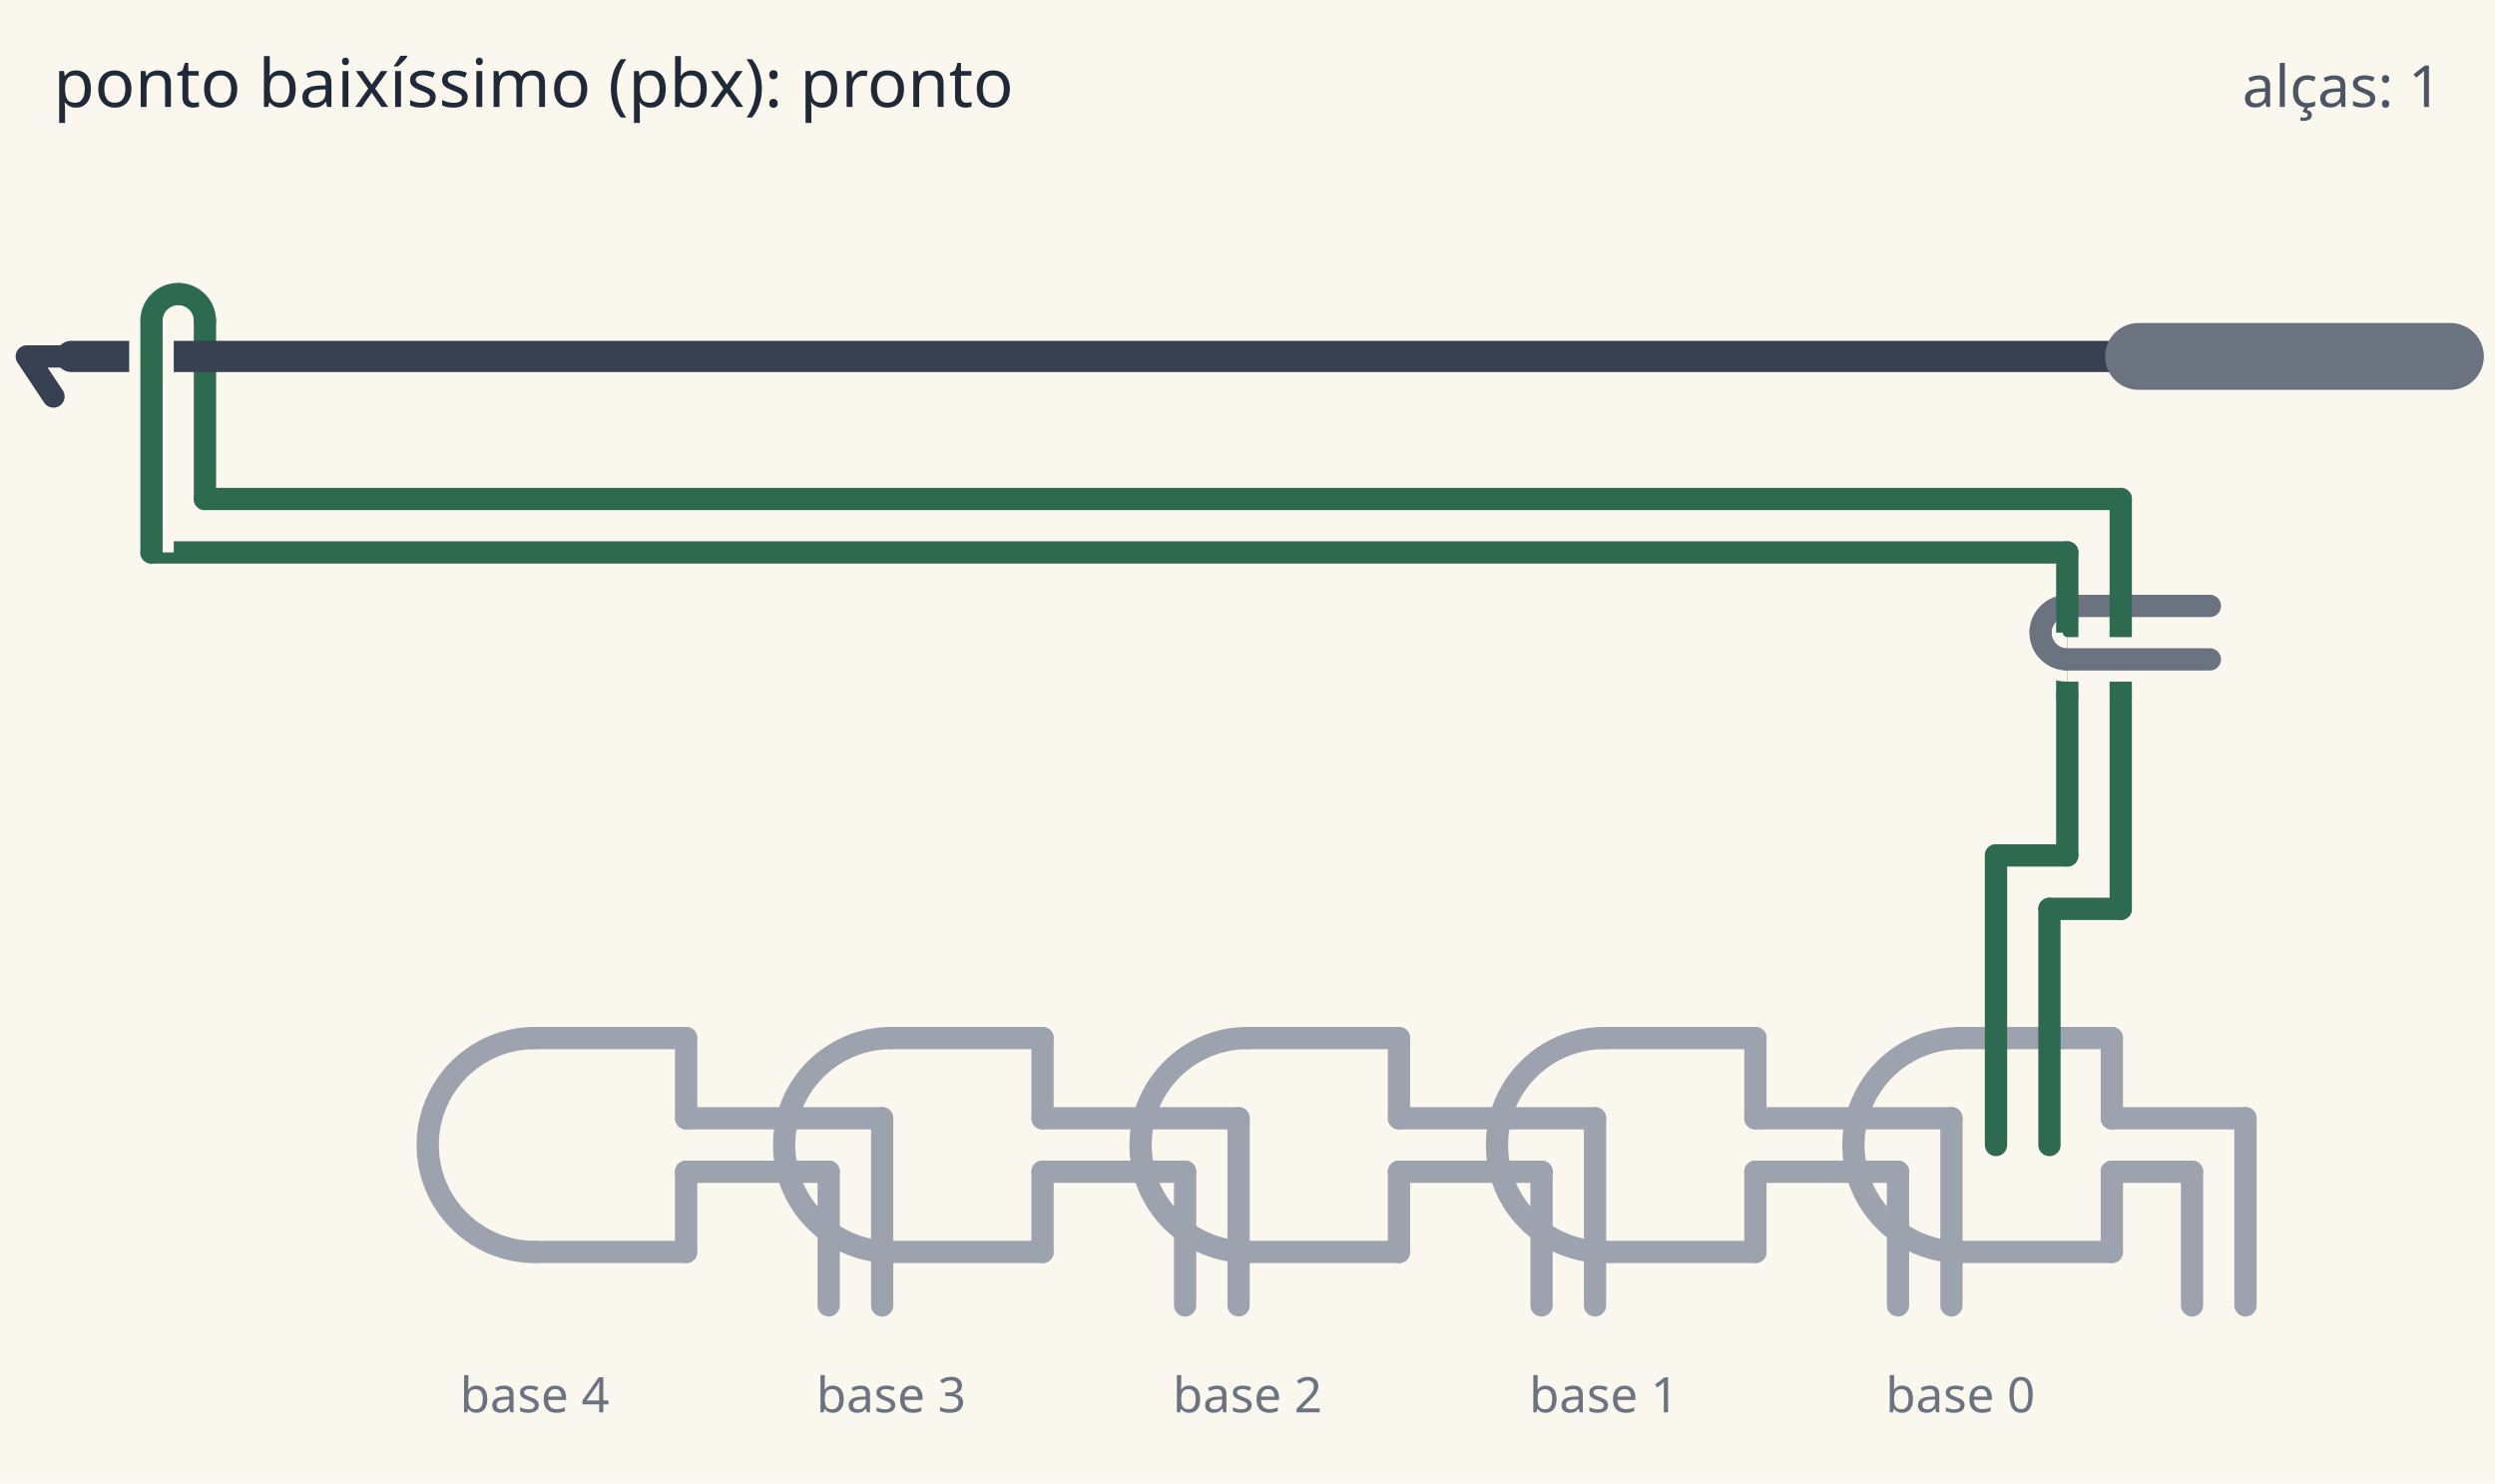
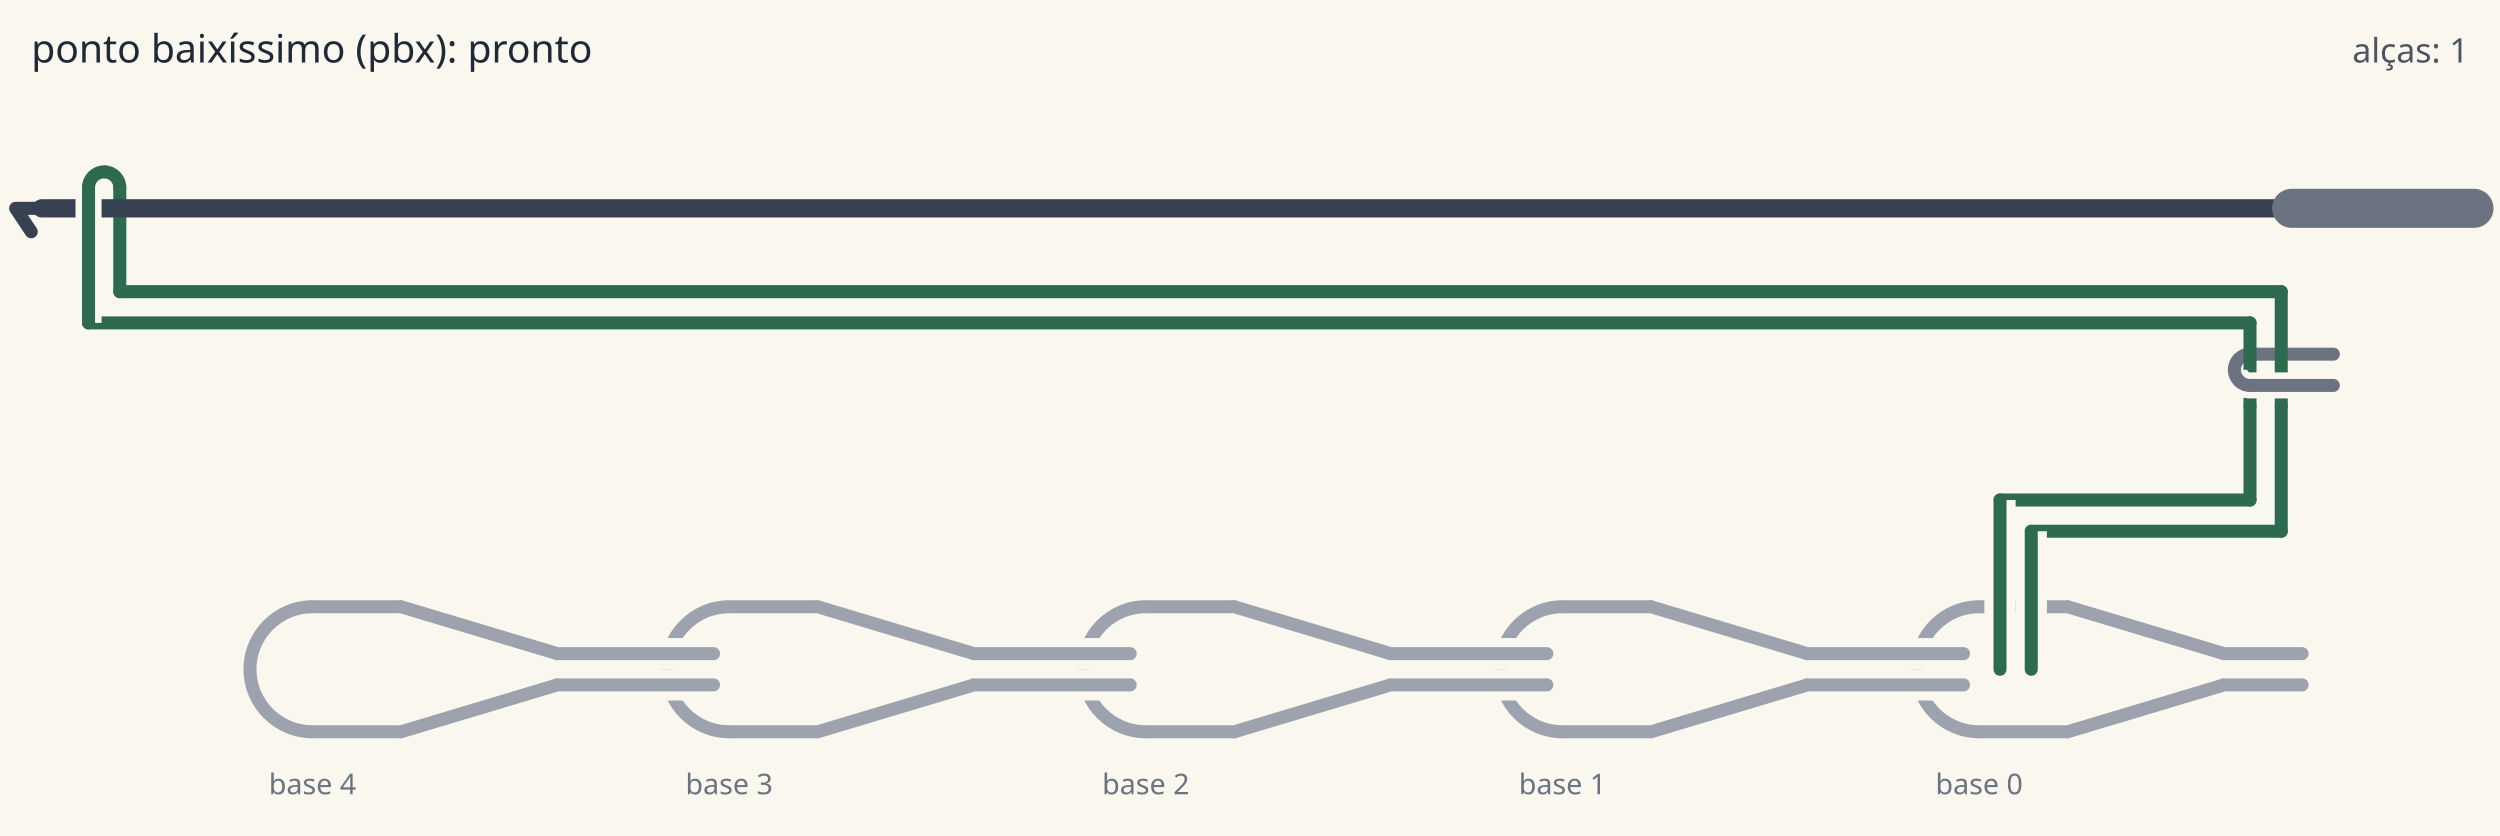
- <svg xmlns="http://www.w3.org/2000/svg" viewBox="0 0 560.0 333.0" width="560.0" height="333.0" font-family="sans-serif">
+ <svg xmlns="http://www.w3.org/2000/svg" viewBox="0 0 960.0 321.0" width="960.0" height="321.0" font-family="sans-serif">
  <rect width="100%" height="100%" fill="#faf7ef" />
  <text x="12" y="24" font-size="15" fill="#1f2937">ponto baixíssimo (pbx): pronto</text>
-   <text x="548.0" y="24" font-size="13" text-anchor="end" fill="#4b5563">alças: 1</text>
-   <text x="440.0" y="317.0" font-size="11" text-anchor="middle" fill="#6b7280">base 0</text>
-   <text x="360.0" y="317.0" font-size="11" text-anchor="middle" fill="#6b7280">base 1</text>
-   <text x="280.0" y="317.0" font-size="11" text-anchor="middle" fill="#6b7280">base 2</text>
-   <text x="200.0" y="317.0" font-size="11" text-anchor="middle" fill="#6b7280">base 3</text>
-   <text x="120.0" y="317.0" font-size="11" text-anchor="middle" fill="#6b7280">base 4</text>
-   <path data-bend="0" data-side="back" d="M 464.0 136.0 A 6 6 0 0 0 458.0 142.0" fill="none" stroke="#6b7280" stroke-width="5" stroke-linecap="round" />
-   <line data-pair="0" data-side="back" data-seg="0" data-loop="0" data-kind="initial" data-on-hook="0" data-part="back" data-cx="464.0" data-cy="142.0" data-hx="477.0" data-hw="19.0" x1="464.0" y1="136.0" x2="496.0" y2="136.0" stroke="#6b7280" stroke-width="5" stroke-linecap="round" />
+   <text x="948.0" y="24" font-size="13" text-anchor="end" fill="#4b5563">alças: 1</text>
+   <text x="760.0" y="305.0" font-size="11" text-anchor="middle" fill="#6b7280">base 0</text>
+   <text x="600.0" y="305.0" font-size="11" text-anchor="middle" fill="#6b7280">base 1</text>
+   <text x="440.0" y="305.0" font-size="11" text-anchor="middle" fill="#6b7280">base 2</text>
+   <text x="280.0" y="305.0" font-size="11" text-anchor="middle" fill="#6b7280">base 3</text>
+   <text x="120.0" y="305.0" font-size="11" text-anchor="middle" fill="#6b7280">base 4</text>
+   <path data-bend="0" data-side="back" d="M 864.0 136.0 A 6 6 0 0 0 858.0 142.0" fill="none" stroke="#6b7280" stroke-width="5" stroke-linecap="round" />
+   <line data-pair="0" data-side="back" data-seg="0" data-loop="0" data-kind="initial" data-on-hook="0" data-part="back" data-cx="864.0" data-cy="142.0" data-hx="877.0" data-hw="19.0" x1="864.0" y1="136.0" x2="896.0" y2="136.0" stroke="#6b7280" stroke-width="5" stroke-linecap="round" />
  <path data-bend="1" data-side="back" d="M 46.0 72 A 6 6 0 0 0 40.0 66" fill="none" stroke="#2d6a4f" stroke-width="5" stroke-linecap="round" />
  <line data-pair="1" data-side="back" data-seg="0" data-strand="1" data-draw="1" data-loop="1" data-kind="pulled" data-on-hook="1" data-part="back" data-cx="40.0" data-cy="80" x1="46.0" y1="72.0" x2="46.0" y2="112.0" stroke="#2d6a4f" stroke-width="5" stroke-linecap="round" />
-   <line data-hook="1" x1="544.0" y1="80" x2="16.0" y2="80" stroke="#374151" stroke-width="7" stroke-linecap="round" />
-   <line data-hook-handle="1" x1="550.0" y1="80" x2="480.0" y2="80" stroke="#6b7280" stroke-width="15" stroke-linecap="round" />
+   <line data-hook="1" x1="944.0" y1="80" x2="16.0" y2="80" stroke="#374151" stroke-width="7" stroke-linecap="round" />
+   <line data-hook-handle="1" x1="950.0" y1="80" x2="880.0" y2="80" stroke="#6b7280" stroke-width="15" stroke-linecap="round" />
  <path data-hook-tip="1" d="M 18.0 80 L 6.0 80 L 12.0 89" fill="none" stroke="#374151" stroke-width="5" stroke-linecap="round" stroke-linejoin="round" />
-   <path data-base-top="0" data-cx="440.0" data-cy="257.0" data-hx="445.0" data-hw="21.0" d="M 440.0 233.0 A 24 24 0 0 0 440.0 281.0" fill="none" stroke="#9ca3af" stroke-width="5" stroke-linecap="round" />
-   <path data-base-top="1" data-cx="360.0" data-cy="257.0" data-hx="365.0" data-hw="21.0" d="M 360.0 233.0 A 24 24 0 0 0 360.0 281.0" fill="none" stroke="#9ca3af" stroke-width="5" stroke-linecap="round" />
-   <path data-base-top="2" data-cx="280.0" data-cy="257.0" data-hx="285.0" data-hw="21.0" d="M 280.0 233.0 A 24 24 0 0 0 280.0 281.0" fill="none" stroke="#9ca3af" stroke-width="5" stroke-linecap="round" />
-   <path data-base-top="3" data-cx="200.0" data-cy="257.0" data-hx="205.0" data-hw="21.0" d="M 200.0 233.0 A 24 24 0 0 0 200.0 281.0" fill="none" stroke="#9ca3af" stroke-width="5" stroke-linecap="round" />
+   <path data-base-top="0" data-cx="760.0" data-cy="257.0" data-hx="765.0" data-hw="21.0" d="M 760.0 233.0 A 24 24 0 0 0 760.0 281.0" fill="none" stroke="#9ca3af" stroke-width="5" stroke-linecap="round" />
+   <path data-base-top="1" data-cx="600.0" data-cy="257.0" data-hx="605.0" data-hw="21.0" d="M 600.0 233.0 A 24 24 0 0 0 600.0 281.0" fill="none" stroke="#9ca3af" stroke-width="5" stroke-linecap="round" />
+   <path data-base-top="2" data-cx="440.0" data-cy="257.0" data-hx="445.0" data-hw="21.0" d="M 440.0 233.0 A 24 24 0 0 0 440.0 281.0" fill="none" stroke="#9ca3af" stroke-width="5" stroke-linecap="round" />
+   <path data-base-top="3" data-cx="280.0" data-cy="257.0" data-hx="285.0" data-hw="21.0" d="M 280.0 233.0 A 24 24 0 0 0 280.0 281.0" fill="none" stroke="#9ca3af" stroke-width="5" stroke-linecap="round" />
  <path data-base-top="4" data-cx="120.0" data-cy="257.0" data-hx="125.0" data-hw="21.0" d="M 120.0 233.0 A 24 24 0 0 0 120.0 281.0" fill="none" stroke="#9ca3af" stroke-width="5" stroke-linecap="round" />
-   <line data-base-line="0" data-seg="0" x1="440.0" y1="233.0" x2="474.0" y2="233.0" stroke="#9ca3af" stroke-width="5" stroke-linecap="round" />
-   <line data-base-line="0" data-seg="1" x1="474.0" y1="233.0" x2="474.0" y2="251.0" stroke="#9ca3af" stroke-width="5" stroke-linecap="round" />
-   <line data-base-line="0" data-seg="2" x1="474.0" y1="251.0" x2="504.0" y2="251.0" stroke="#9ca3af" stroke-width="5" stroke-linecap="round" />
-   <line data-base-line="0" data-seg="3" x1="504.0" y1="251.0" x2="504.0" y2="293.0" stroke="#9ca3af" stroke-width="5" stroke-linecap="round" />
-   <line data-base-line="0" data-seg="4" x1="440.0" y1="281.0" x2="474.0" y2="281.0" stroke="#9ca3af" stroke-width="5" stroke-linecap="round" />
-   <line data-base-line="0" data-seg="5" x1="474.0" y1="281.0" x2="474.0" y2="263.0" stroke="#9ca3af" stroke-width="5" stroke-linecap="round" />
-   <line data-base-line="0" data-seg="6" x1="474.0" y1="263.0" x2="492.0" y2="263.0" stroke="#9ca3af" stroke-width="5" stroke-linecap="round" />
-   <line data-base-line="0" data-seg="7" x1="492.0" y1="263.0" x2="492.0" y2="293.0" stroke="#9ca3af" stroke-width="5" stroke-linecap="round" />
-   <line data-base-line="1" data-seg="0" x1="360.0" y1="233.0" x2="394.0" y2="233.0" stroke="#9ca3af" stroke-width="5" stroke-linecap="round" />
-   <line data-base-line="1" data-seg="1" x1="394.0" y1="233.0" x2="394.0" y2="251.0" stroke="#9ca3af" stroke-width="5" stroke-linecap="round" />
-   <line data-base-line="1" data-seg="2" x1="394.0" y1="251.0" x2="438.0" y2="251.0" stroke="#9ca3af" stroke-width="5" stroke-linecap="round" />
-   <line data-base-line="1" data-seg="3" x1="438.0" y1="251.0" x2="438.0" y2="293.0" stroke="#9ca3af" stroke-width="5" stroke-linecap="round" />
-   <line data-base-line="1" data-seg="4" x1="360.0" y1="281.0" x2="394.0" y2="281.0" stroke="#9ca3af" stroke-width="5" stroke-linecap="round" />
-   <line data-base-line="1" data-seg="5" x1="394.0" y1="281.0" x2="394.0" y2="263.0" stroke="#9ca3af" stroke-width="5" stroke-linecap="round" />
-   <line data-base-line="1" data-seg="6" x1="394.0" y1="263.0" x2="426.0" y2="263.0" stroke="#9ca3af" stroke-width="5" stroke-linecap="round" />
-   <line data-base-line="1" data-seg="7" x1="426.0" y1="263.0" x2="426.0" y2="293.0" stroke="#9ca3af" stroke-width="5" stroke-linecap="round" />
-   <line data-base-line="2" data-seg="0" x1="280.0" y1="233.0" x2="314.0" y2="233.0" stroke="#9ca3af" stroke-width="5" stroke-linecap="round" />
-   <line data-base-line="2" data-seg="1" x1="314.0" y1="233.0" x2="314.0" y2="251.0" stroke="#9ca3af" stroke-width="5" stroke-linecap="round" />
-   <line data-base-line="2" data-seg="2" x1="314.0" y1="251.0" x2="358.0" y2="251.0" stroke="#9ca3af" stroke-width="5" stroke-linecap="round" />
-   <line data-base-line="2" data-seg="3" x1="358.0" y1="251.0" x2="358.0" y2="293.0" stroke="#9ca3af" stroke-width="5" stroke-linecap="round" />
-   <line data-base-line="2" data-seg="4" x1="280.0" y1="281.0" x2="314.0" y2="281.0" stroke="#9ca3af" stroke-width="5" stroke-linecap="round" />
-   <line data-base-line="2" data-seg="5" x1="314.0" y1="281.0" x2="314.0" y2="263.0" stroke="#9ca3af" stroke-width="5" stroke-linecap="round" />
-   <line data-base-line="2" data-seg="6" x1="314.0" y1="263.0" x2="346.0" y2="263.0" stroke="#9ca3af" stroke-width="5" stroke-linecap="round" />
-   <line data-base-line="2" data-seg="7" x1="346.0" y1="263.0" x2="346.0" y2="293.0" stroke="#9ca3af" stroke-width="5" stroke-linecap="round" />
-   <line data-base-line="3" data-seg="0" x1="200.0" y1="233.0" x2="234.0" y2="233.0" stroke="#9ca3af" stroke-width="5" stroke-linecap="round" />
-   <line data-base-line="3" data-seg="1" x1="234.0" y1="233.0" x2="234.0" y2="251.0" stroke="#9ca3af" stroke-width="5" stroke-linecap="round" />
-   <line data-base-line="3" data-seg="2" x1="234.0" y1="251.0" x2="278.0" y2="251.0" stroke="#9ca3af" stroke-width="5" stroke-linecap="round" />
-   <line data-base-line="3" data-seg="3" x1="278.0" y1="251.0" x2="278.0" y2="293.0" stroke="#9ca3af" stroke-width="5" stroke-linecap="round" />
-   <line data-base-line="3" data-seg="4" x1="200.0" y1="281.0" x2="234.0" y2="281.0" stroke="#9ca3af" stroke-width="5" stroke-linecap="round" />
-   <line data-base-line="3" data-seg="5" x1="234.0" y1="281.0" x2="234.0" y2="263.0" stroke="#9ca3af" stroke-width="5" stroke-linecap="round" />
-   <line data-base-line="3" data-seg="6" x1="234.0" y1="263.0" x2="266.0" y2="263.0" stroke="#9ca3af" stroke-width="5" stroke-linecap="round" />
-   <line data-base-line="3" data-seg="7" x1="266.0" y1="263.0" x2="266.0" y2="293.0" stroke="#9ca3af" stroke-width="5" stroke-linecap="round" />
+   <line x1="760.0" y1="233.0" x2="794.0" y2="233.0" stroke="#faf7ef" stroke-width="12" stroke-linecap="butt" />
+   <line data-base-line="0" data-seg="0" x1="760.0" y1="233.0" x2="794.0" y2="233.0" stroke="#9ca3af" stroke-width="5" stroke-linecap="round" />
+   <line x1="794.0" y1="233.0" x2="854.0" y2="251.0" stroke="#faf7ef" stroke-width="12" stroke-linecap="butt" />
+   <line data-base-line="0" data-seg="1" x1="794.0" y1="233.0" x2="854.0" y2="251.0" stroke="#9ca3af" stroke-width="5" stroke-linecap="round" />
+   <line x1="854.0" y1="251.0" x2="884.0" y2="251.0" stroke="#faf7ef" stroke-width="12" stroke-linecap="butt" />
+   <line data-base-line="0" data-seg="2" x1="854.0" y1="251.0" x2="884.0" y2="251.0" stroke="#9ca3af" stroke-width="5" stroke-linecap="round" />
+   <line x1="760.0" y1="281.0" x2="794.0" y2="281.0" stroke="#faf7ef" stroke-width="12" stroke-linecap="butt" />
+   <line data-base-line="0" data-seg="3" x1="760.0" y1="281.0" x2="794.0" y2="281.0" stroke="#9ca3af" stroke-width="5" stroke-linecap="round" />
+   <line x1="794.0" y1="281.0" x2="854.0" y2="263.0" stroke="#faf7ef" stroke-width="12" stroke-linecap="butt" />
+   <line data-base-line="0" data-seg="4" x1="794.0" y1="281.0" x2="854.0" y2="263.0" stroke="#9ca3af" stroke-width="5" stroke-linecap="round" />
+   <line x1="854.0" y1="263.0" x2="884.0" y2="263.0" stroke="#faf7ef" stroke-width="12" stroke-linecap="butt" />
+   <line data-base-line="0" data-seg="5" x1="854.0" y1="263.0" x2="884.0" y2="263.0" stroke="#9ca3af" stroke-width="5" stroke-linecap="round" />
+   <line x1="600.0" y1="233.0" x2="634.0" y2="233.0" stroke="#faf7ef" stroke-width="12" stroke-linecap="butt" />
+   <line data-base-line="1" data-seg="0" x1="600.0" y1="233.0" x2="634.0" y2="233.0" stroke="#9ca3af" stroke-width="5" stroke-linecap="round" />
+   <line x1="634.0" y1="233.0" x2="694.0" y2="251.0" stroke="#faf7ef" stroke-width="12" stroke-linecap="butt" />
+   <line data-base-line="1" data-seg="1" x1="634.0" y1="233.0" x2="694.0" y2="251.0" stroke="#9ca3af" stroke-width="5" stroke-linecap="round" />
+   <line x1="694.0" y1="251.0" x2="754.0" y2="251.0" stroke="#faf7ef" stroke-width="12" stroke-linecap="butt" />
+   <line data-base-line="1" data-seg="2" x1="694.0" y1="251.0" x2="754.0" y2="251.0" stroke="#9ca3af" stroke-width="5" stroke-linecap="round" />
+   <line x1="600.0" y1="281.0" x2="634.0" y2="281.0" stroke="#faf7ef" stroke-width="12" stroke-linecap="butt" />
+   <line data-base-line="1" data-seg="3" x1="600.0" y1="281.0" x2="634.0" y2="281.0" stroke="#9ca3af" stroke-width="5" stroke-linecap="round" />
+   <line x1="634.0" y1="281.0" x2="694.0" y2="263.0" stroke="#faf7ef" stroke-width="12" stroke-linecap="butt" />
+   <line data-base-line="1" data-seg="4" x1="634.0" y1="281.0" x2="694.0" y2="263.0" stroke="#9ca3af" stroke-width="5" stroke-linecap="round" />
+   <line x1="694.0" y1="263.0" x2="754.0" y2="263.0" stroke="#faf7ef" stroke-width="12" stroke-linecap="butt" />
+   <line data-base-line="1" data-seg="5" x1="694.0" y1="263.0" x2="754.0" y2="263.0" stroke="#9ca3af" stroke-width="5" stroke-linecap="round" />
+   <line x1="440.0" y1="233.0" x2="474.0" y2="233.0" stroke="#faf7ef" stroke-width="12" stroke-linecap="butt" />
+   <line data-base-line="2" data-seg="0" x1="440.0" y1="233.0" x2="474.0" y2="233.0" stroke="#9ca3af" stroke-width="5" stroke-linecap="round" />
+   <line x1="474.0" y1="233.0" x2="534.0" y2="251.0" stroke="#faf7ef" stroke-width="12" stroke-linecap="butt" />
+   <line data-base-line="2" data-seg="1" x1="474.0" y1="233.0" x2="534.0" y2="251.0" stroke="#9ca3af" stroke-width="5" stroke-linecap="round" />
+   <line x1="534.0" y1="251.0" x2="594.0" y2="251.0" stroke="#faf7ef" stroke-width="12" stroke-linecap="butt" />
+   <line data-base-line="2" data-seg="2" x1="534.0" y1="251.0" x2="594.0" y2="251.0" stroke="#9ca3af" stroke-width="5" stroke-linecap="round" />
+   <line x1="440.0" y1="281.0" x2="474.0" y2="281.0" stroke="#faf7ef" stroke-width="12" stroke-linecap="butt" />
+   <line data-base-line="2" data-seg="3" x1="440.0" y1="281.0" x2="474.0" y2="281.0" stroke="#9ca3af" stroke-width="5" stroke-linecap="round" />
+   <line x1="474.0" y1="281.0" x2="534.0" y2="263.0" stroke="#faf7ef" stroke-width="12" stroke-linecap="butt" />
+   <line data-base-line="2" data-seg="4" x1="474.0" y1="281.0" x2="534.0" y2="263.0" stroke="#9ca3af" stroke-width="5" stroke-linecap="round" />
+   <line x1="534.0" y1="263.0" x2="594.0" y2="263.0" stroke="#faf7ef" stroke-width="12" stroke-linecap="butt" />
+   <line data-base-line="2" data-seg="5" x1="534.0" y1="263.0" x2="594.0" y2="263.0" stroke="#9ca3af" stroke-width="5" stroke-linecap="round" />
+   <line x1="280.0" y1="233.0" x2="314.0" y2="233.0" stroke="#faf7ef" stroke-width="12" stroke-linecap="butt" />
+   <line data-base-line="3" data-seg="0" x1="280.0" y1="233.0" x2="314.0" y2="233.0" stroke="#9ca3af" stroke-width="5" stroke-linecap="round" />
+   <line x1="314.0" y1="233.0" x2="374.0" y2="251.0" stroke="#faf7ef" stroke-width="12" stroke-linecap="butt" />
+   <line data-base-line="3" data-seg="1" x1="314.0" y1="233.0" x2="374.0" y2="251.0" stroke="#9ca3af" stroke-width="5" stroke-linecap="round" />
+   <line x1="374.0" y1="251.0" x2="434.0" y2="251.0" stroke="#faf7ef" stroke-width="12" stroke-linecap="butt" />
+   <line data-base-line="3" data-seg="2" x1="374.0" y1="251.0" x2="434.0" y2="251.0" stroke="#9ca3af" stroke-width="5" stroke-linecap="round" />
+   <line x1="280.0" y1="281.0" x2="314.0" y2="281.0" stroke="#faf7ef" stroke-width="12" stroke-linecap="butt" />
+   <line data-base-line="3" data-seg="3" x1="280.0" y1="281.0" x2="314.0" y2="281.0" stroke="#9ca3af" stroke-width="5" stroke-linecap="round" />
+   <line x1="314.0" y1="281.0" x2="374.0" y2="263.0" stroke="#faf7ef" stroke-width="12" stroke-linecap="butt" />
+   <line data-base-line="3" data-seg="4" x1="314.0" y1="281.0" x2="374.0" y2="263.0" stroke="#9ca3af" stroke-width="5" stroke-linecap="round" />
+   <line x1="374.0" y1="263.0" x2="434.0" y2="263.0" stroke="#faf7ef" stroke-width="12" stroke-linecap="butt" />
+   <line data-base-line="3" data-seg="5" x1="374.0" y1="263.0" x2="434.0" y2="263.0" stroke="#9ca3af" stroke-width="5" stroke-linecap="round" />
+   <line x1="120.0" y1="233.0" x2="154.0" y2="233.0" stroke="#faf7ef" stroke-width="12" stroke-linecap="butt" />
  <line data-base-line="4" data-seg="0" x1="120.0" y1="233.0" x2="154.0" y2="233.0" stroke="#9ca3af" stroke-width="5" stroke-linecap="round" />
-   <line data-base-line="4" data-seg="1" x1="154.0" y1="233.0" x2="154.0" y2="251.0" stroke="#9ca3af" stroke-width="5" stroke-linecap="round" />
-   <line data-base-line="4" data-seg="2" x1="154.0" y1="251.0" x2="198.0" y2="251.0" stroke="#9ca3af" stroke-width="5" stroke-linecap="round" />
-   <line data-base-line="4" data-seg="3" x1="198.0" y1="251.0" x2="198.0" y2="293.0" stroke="#9ca3af" stroke-width="5" stroke-linecap="round" />
-   <line data-base-line="4" data-seg="4" x1="120.0" y1="281.0" x2="154.0" y2="281.0" stroke="#9ca3af" stroke-width="5" stroke-linecap="round" />
-   <line data-base-line="4" data-seg="5" x1="154.0" y1="281.0" x2="154.0" y2="263.0" stroke="#9ca3af" stroke-width="5" stroke-linecap="round" />
-   <line data-base-line="4" data-seg="6" x1="154.0" y1="263.0" x2="186.0" y2="263.0" stroke="#9ca3af" stroke-width="5" stroke-linecap="round" />
-   <line data-base-line="4" data-seg="7" x1="186.0" y1="263.0" x2="186.0" y2="293.0" stroke="#9ca3af" stroke-width="5" stroke-linecap="round" />
-   <line data-pair="1" data-side="back" data-seg="1" data-strand="1" data-draw="1" x1="46.0" y1="112.0" x2="476.0" y2="112.0" stroke="#2d6a4f" stroke-width="5" stroke-linecap="round" />
-   <line data-pair="1" data-side="back" data-seg="2" data-strand="1" data-draw="1" data-through="0" x1="476.0" y1="112.0" x2="476.0" y2="156.0" stroke="#2d6a4f" stroke-width="5" stroke-linecap="round" />
-   <line data-pair="1" data-side="back" data-seg="3" data-leg="1" data-base="0" x1="476.0" y1="156.0" x2="476.0" y2="204.0" stroke="#2d6a4f" stroke-width="5" stroke-linecap="round" />
-   <line data-pair="1" data-side="back" data-seg="4" data-leg="1" data-base="0" x1="476.0" y1="204.0" x2="460.0" y2="204.0" stroke="#2d6a4f" stroke-width="5" stroke-linecap="round" />
-   <line data-pair="1" data-side="back" data-seg="5" data-leg="1" data-base="0" x1="460.0" y1="204.0" x2="460.0" y2="257.0" stroke="#2d6a4f" stroke-width="5" stroke-linecap="round" />
-   <line data-pair="1" data-side="front" data-seg="1" data-strand="1" data-draw="1" x1="34.0" y1="124.0" x2="464.0" y2="124.0" stroke="#2d6a4f" stroke-width="5" stroke-linecap="round" />
-   <line data-pair="1" data-side="front" data-seg="2" data-strand="1" data-draw="1" data-through="0" x1="464.0" y1="124.0" x2="464.0" y2="156.0" stroke="#2d6a4f" stroke-width="5" stroke-linecap="round" />
-   <line data-pair="1" data-side="front" data-seg="3" data-leg="1" data-base="0" x1="464.0" y1="156.0" x2="464.0" y2="192.0" stroke="#2d6a4f" stroke-width="5" stroke-linecap="round" />
-   <line data-pair="1" data-side="front" data-seg="4" data-leg="1" data-base="0" x1="464.0" y1="192.0" x2="448.0" y2="192.0" stroke="#2d6a4f" stroke-width="5" stroke-linecap="round" />
-   <line data-pair="1" data-side="front" data-seg="5" data-leg="1" data-base="0" x1="448.0" y1="192.0" x2="448.0" y2="257.0" stroke="#2d6a4f" stroke-width="5" stroke-linecap="round" />
-   <path d="M 458.0 142.0 A 6 6 0 0 0 464.0 148.0" stroke="#faf7ef" stroke-width="10" stroke-linecap="butt" fill="none" />
-   <path data-bend="0" data-side="front" d="M 458.0 142.0 A 6 6 0 0 0 464.0 148.0" fill="none" stroke="#6b7280" stroke-width="5" stroke-linecap="round" />
-   <line x1="464.0" y1="148.0" x2="496.0" y2="148.0" stroke="#faf7ef" stroke-width="10" stroke-linecap="butt" fill="none" />
-   <line data-pair="0" data-side="front" data-seg="0" data-loop="0" data-kind="initial" data-on-hook="0" data-part="front" data-cx="464.0" data-cy="142.0" data-hx="477.0" data-hw="19.0" x1="464.0" y1="148.0" x2="496.0" y2="148.0" stroke="#6b7280" stroke-width="5" stroke-linecap="round" />
+   <line x1="154.0" y1="233.0" x2="214.0" y2="251.0" stroke="#faf7ef" stroke-width="12" stroke-linecap="butt" />
+   <line data-base-line="4" data-seg="1" x1="154.0" y1="233.0" x2="214.0" y2="251.0" stroke="#9ca3af" stroke-width="5" stroke-linecap="round" />
+   <line x1="214.0" y1="251.0" x2="274.0" y2="251.0" stroke="#faf7ef" stroke-width="12" stroke-linecap="butt" />
+   <line data-base-line="4" data-seg="2" x1="214.0" y1="251.0" x2="274.0" y2="251.0" stroke="#9ca3af" stroke-width="5" stroke-linecap="round" />
+   <line x1="120.0" y1="281.0" x2="154.0" y2="281.0" stroke="#faf7ef" stroke-width="12" stroke-linecap="butt" />
+   <line data-base-line="4" data-seg="3" x1="120.0" y1="281.0" x2="154.0" y2="281.0" stroke="#9ca3af" stroke-width="5" stroke-linecap="round" />
+   <line x1="154.0" y1="281.0" x2="214.0" y2="263.0" stroke="#faf7ef" stroke-width="12" stroke-linecap="butt" />
+   <line data-base-line="4" data-seg="4" x1="154.0" y1="281.0" x2="214.0" y2="263.0" stroke="#9ca3af" stroke-width="5" stroke-linecap="round" />
+   <line x1="214.0" y1="263.0" x2="274.0" y2="263.0" stroke="#faf7ef" stroke-width="12" stroke-linecap="butt" />
+   <line data-base-line="4" data-seg="5" x1="214.0" y1="263.0" x2="274.0" y2="263.0" stroke="#9ca3af" stroke-width="5" stroke-linecap="round" />
+   <line data-pair="1" data-side="back" data-seg="1" data-strand="1" data-draw="1" x1="46.0" y1="112.0" x2="876.0" y2="112.0" stroke="#2d6a4f" stroke-width="5" stroke-linecap="round" />
+   <line data-pair="1" data-side="back" data-seg="2" data-strand="1" data-draw="1" data-through="0" x1="876.0" y1="112.0" x2="876.0" y2="156.0" stroke="#2d6a4f" stroke-width="5" stroke-linecap="round" />
+   <line data-pair="1" data-side="back" data-seg="3" data-leg="1" data-base="0" x1="876.0" y1="156.0" x2="876.0" y2="204.0" stroke="#2d6a4f" stroke-width="5" stroke-linecap="round" />
+   <line data-pair="1" data-side="back" data-seg="4" data-leg="1" data-base="0" x1="876.0" y1="204.0" x2="780.0" y2="204.0" stroke="#2d6a4f" stroke-width="5" stroke-linecap="round" />
+   <line x1="780.0" y1="204.0" x2="780.0" y2="257.0" stroke="#faf7ef" stroke-width="12" stroke-linecap="butt" />
+   <line data-pair="1" data-side="back" data-seg="5" data-leg="1" data-base="0" x1="780.0" y1="204.0" x2="780.0" y2="257.0" stroke="#2d6a4f" stroke-width="5" stroke-linecap="round" />
+   <line data-pair="1" data-side="front" data-seg="1" data-strand="1" data-draw="1" x1="34.0" y1="124.0" x2="864.0" y2="124.0" stroke="#2d6a4f" stroke-width="5" stroke-linecap="round" />
+   <line data-pair="1" data-side="front" data-seg="2" data-strand="1" data-draw="1" data-through="0" x1="864.0" y1="124.0" x2="864.0" y2="156.0" stroke="#2d6a4f" stroke-width="5" stroke-linecap="round" />
+   <line data-pair="1" data-side="front" data-seg="3" data-leg="1" data-base="0" x1="864.0" y1="156.0" x2="864.0" y2="192.0" stroke="#2d6a4f" stroke-width="5" stroke-linecap="round" />
+   <line data-pair="1" data-side="front" data-seg="4" data-leg="1" data-base="0" x1="864.0" y1="192.0" x2="768.0" y2="192.0" stroke="#2d6a4f" stroke-width="5" stroke-linecap="round" />
+   <line x1="768.0" y1="192.0" x2="768.0" y2="257.0" stroke="#faf7ef" stroke-width="12" stroke-linecap="butt" />
+   <line data-pair="1" data-side="front" data-seg="5" data-leg="1" data-base="0" x1="768.0" y1="192.0" x2="768.0" y2="257.0" stroke="#2d6a4f" stroke-width="5" stroke-linecap="round" />
+   <path d="M 858.0 142.0 A 6 6 0 0 0 864.0 148.0" stroke="#faf7ef" stroke-width="10" stroke-linecap="butt" fill="none" />
+   <path data-bend="0" data-side="front" d="M 858.0 142.0 A 6 6 0 0 0 864.0 148.0" fill="none" stroke="#6b7280" stroke-width="5" stroke-linecap="round" />
+   <line x1="864.0" y1="148.0" x2="896.0" y2="148.0" stroke="#faf7ef" stroke-width="10" stroke-linecap="butt" fill="none" />
+   <line data-pair="0" data-side="front" data-seg="0" data-loop="0" data-kind="initial" data-on-hook="0" data-part="front" data-cx="864.0" data-cy="142.0" data-hx="877.0" data-hw="19.0" x1="864.0" y1="148.0" x2="896.0" y2="148.0" stroke="#6b7280" stroke-width="5" stroke-linecap="round" />
  <path d="M 40.0 66 A 6 6 0 0 0 34.0 72" stroke="#faf7ef" stroke-width="10" stroke-linecap="butt" fill="none" />
  <path data-bend="1" data-side="front" d="M 40.0 66 A 6 6 0 0 0 34.0 72" fill="none" stroke="#2d6a4f" stroke-width="5" stroke-linecap="round" />
  <line x1="34.0" y1="72.0" x2="34.0" y2="124.0" stroke="#faf7ef" stroke-width="10" stroke-linecap="butt" fill="none" />
  <line data-pair="1" data-side="front" data-seg="0" data-strand="1" data-draw="1" data-loop="1" data-kind="pulled" data-on-hook="1" data-part="front" data-cx="40.0" data-cy="80" x1="34.0" y1="72.0" x2="34.0" y2="124.0" stroke="#2d6a4f" stroke-width="5" stroke-linecap="round" />
</svg>
